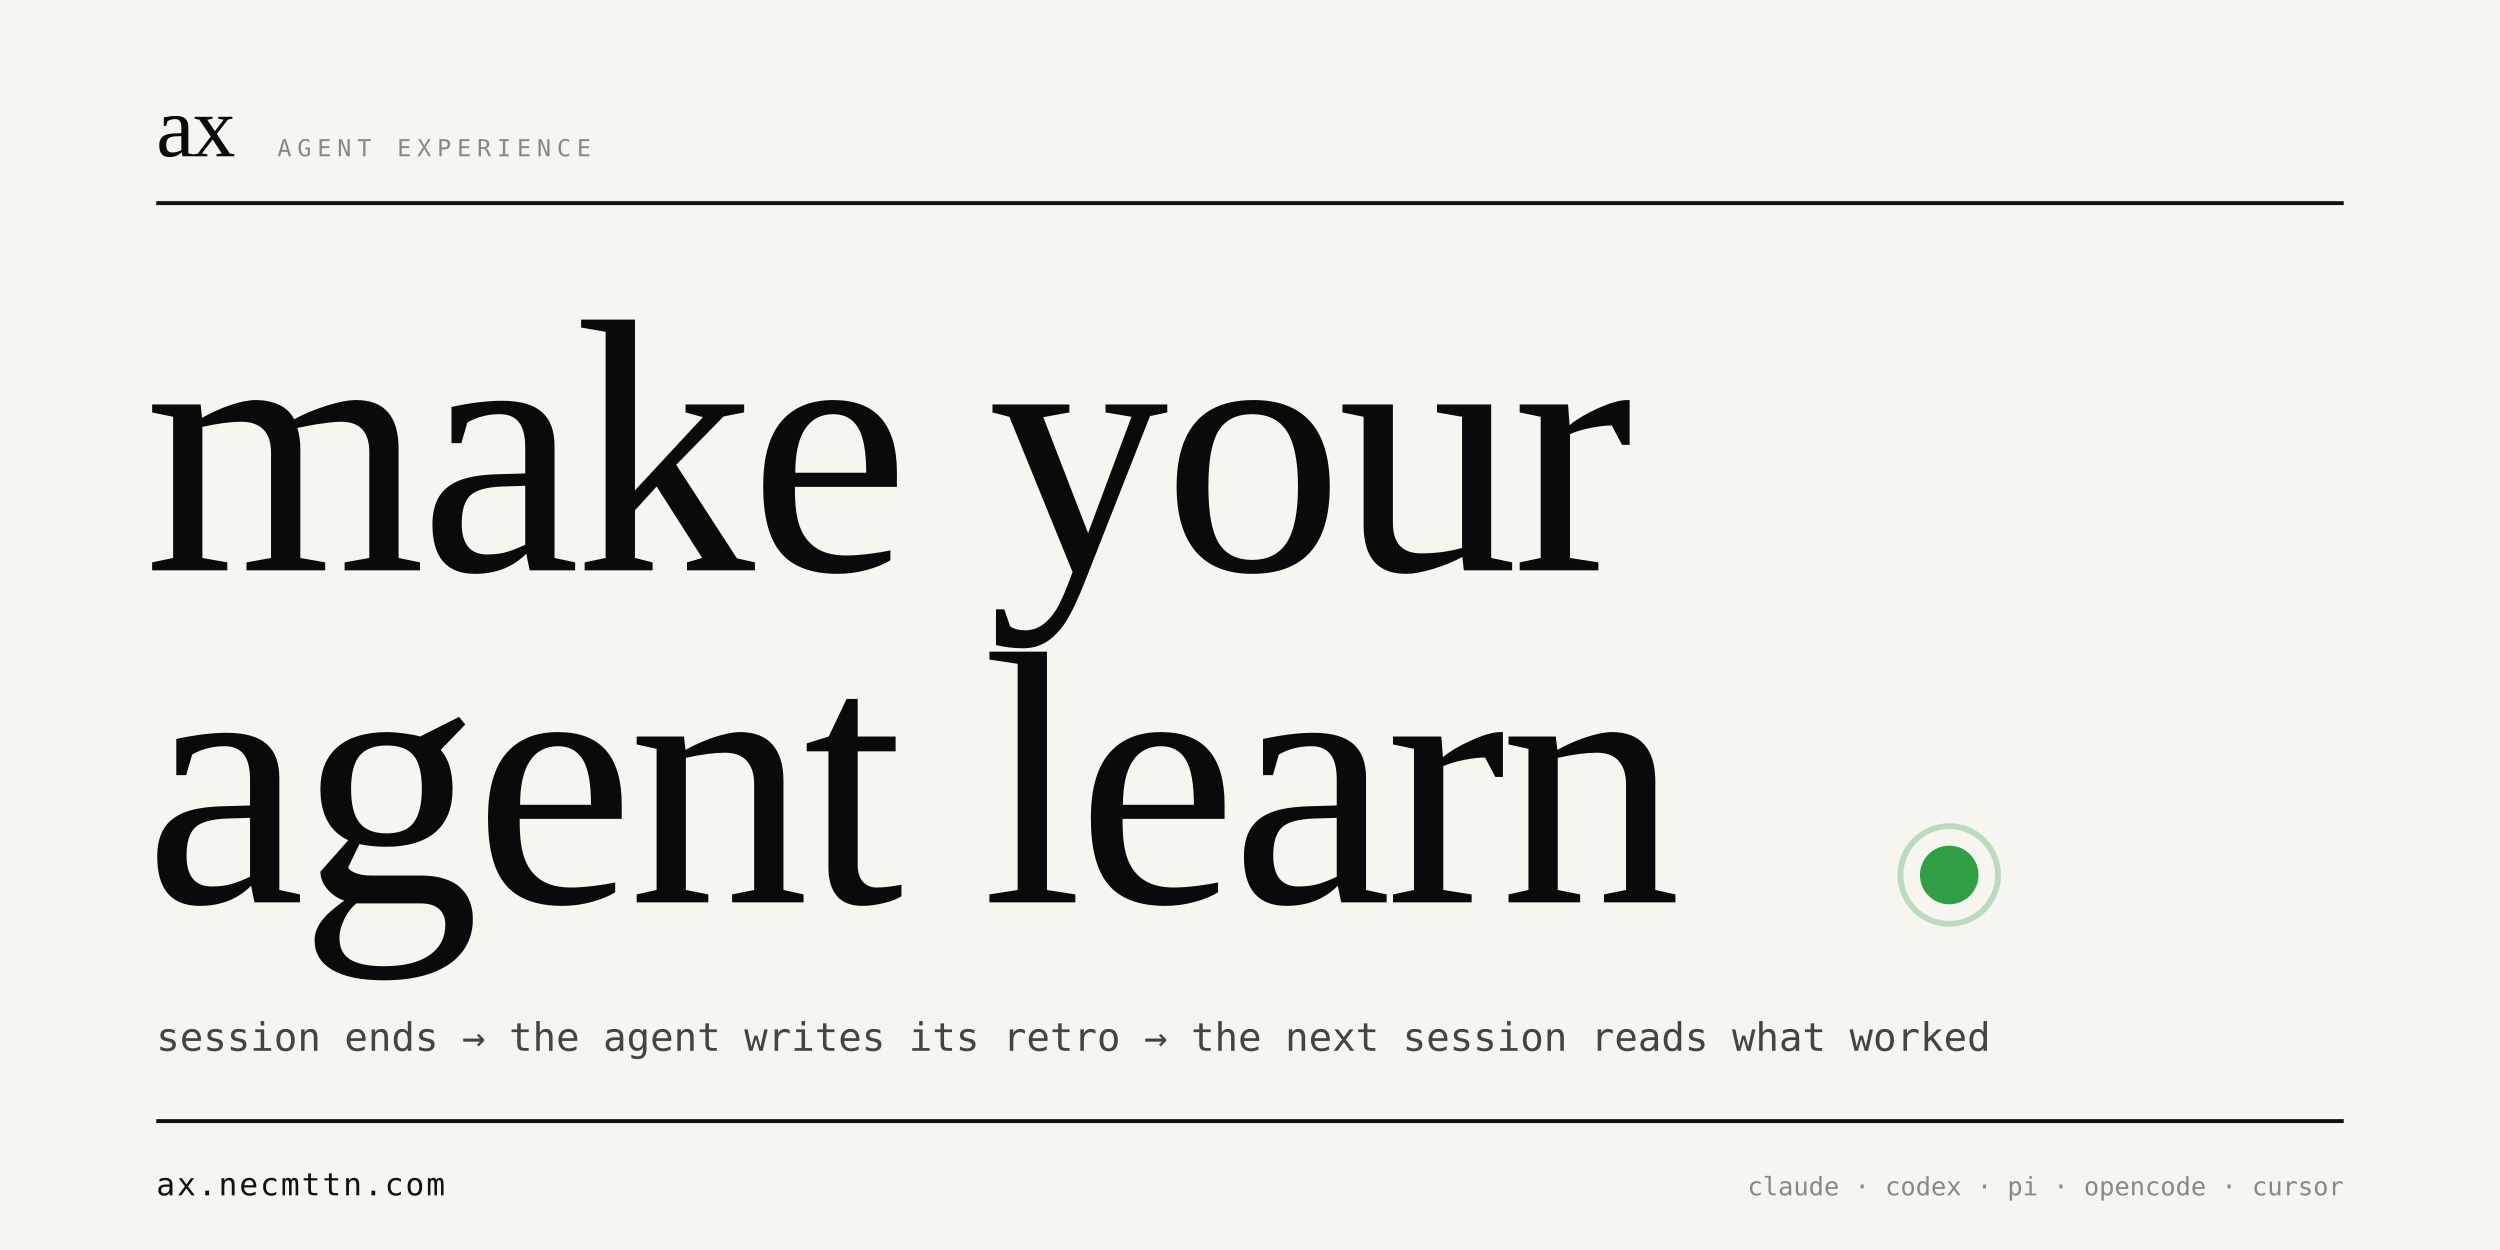
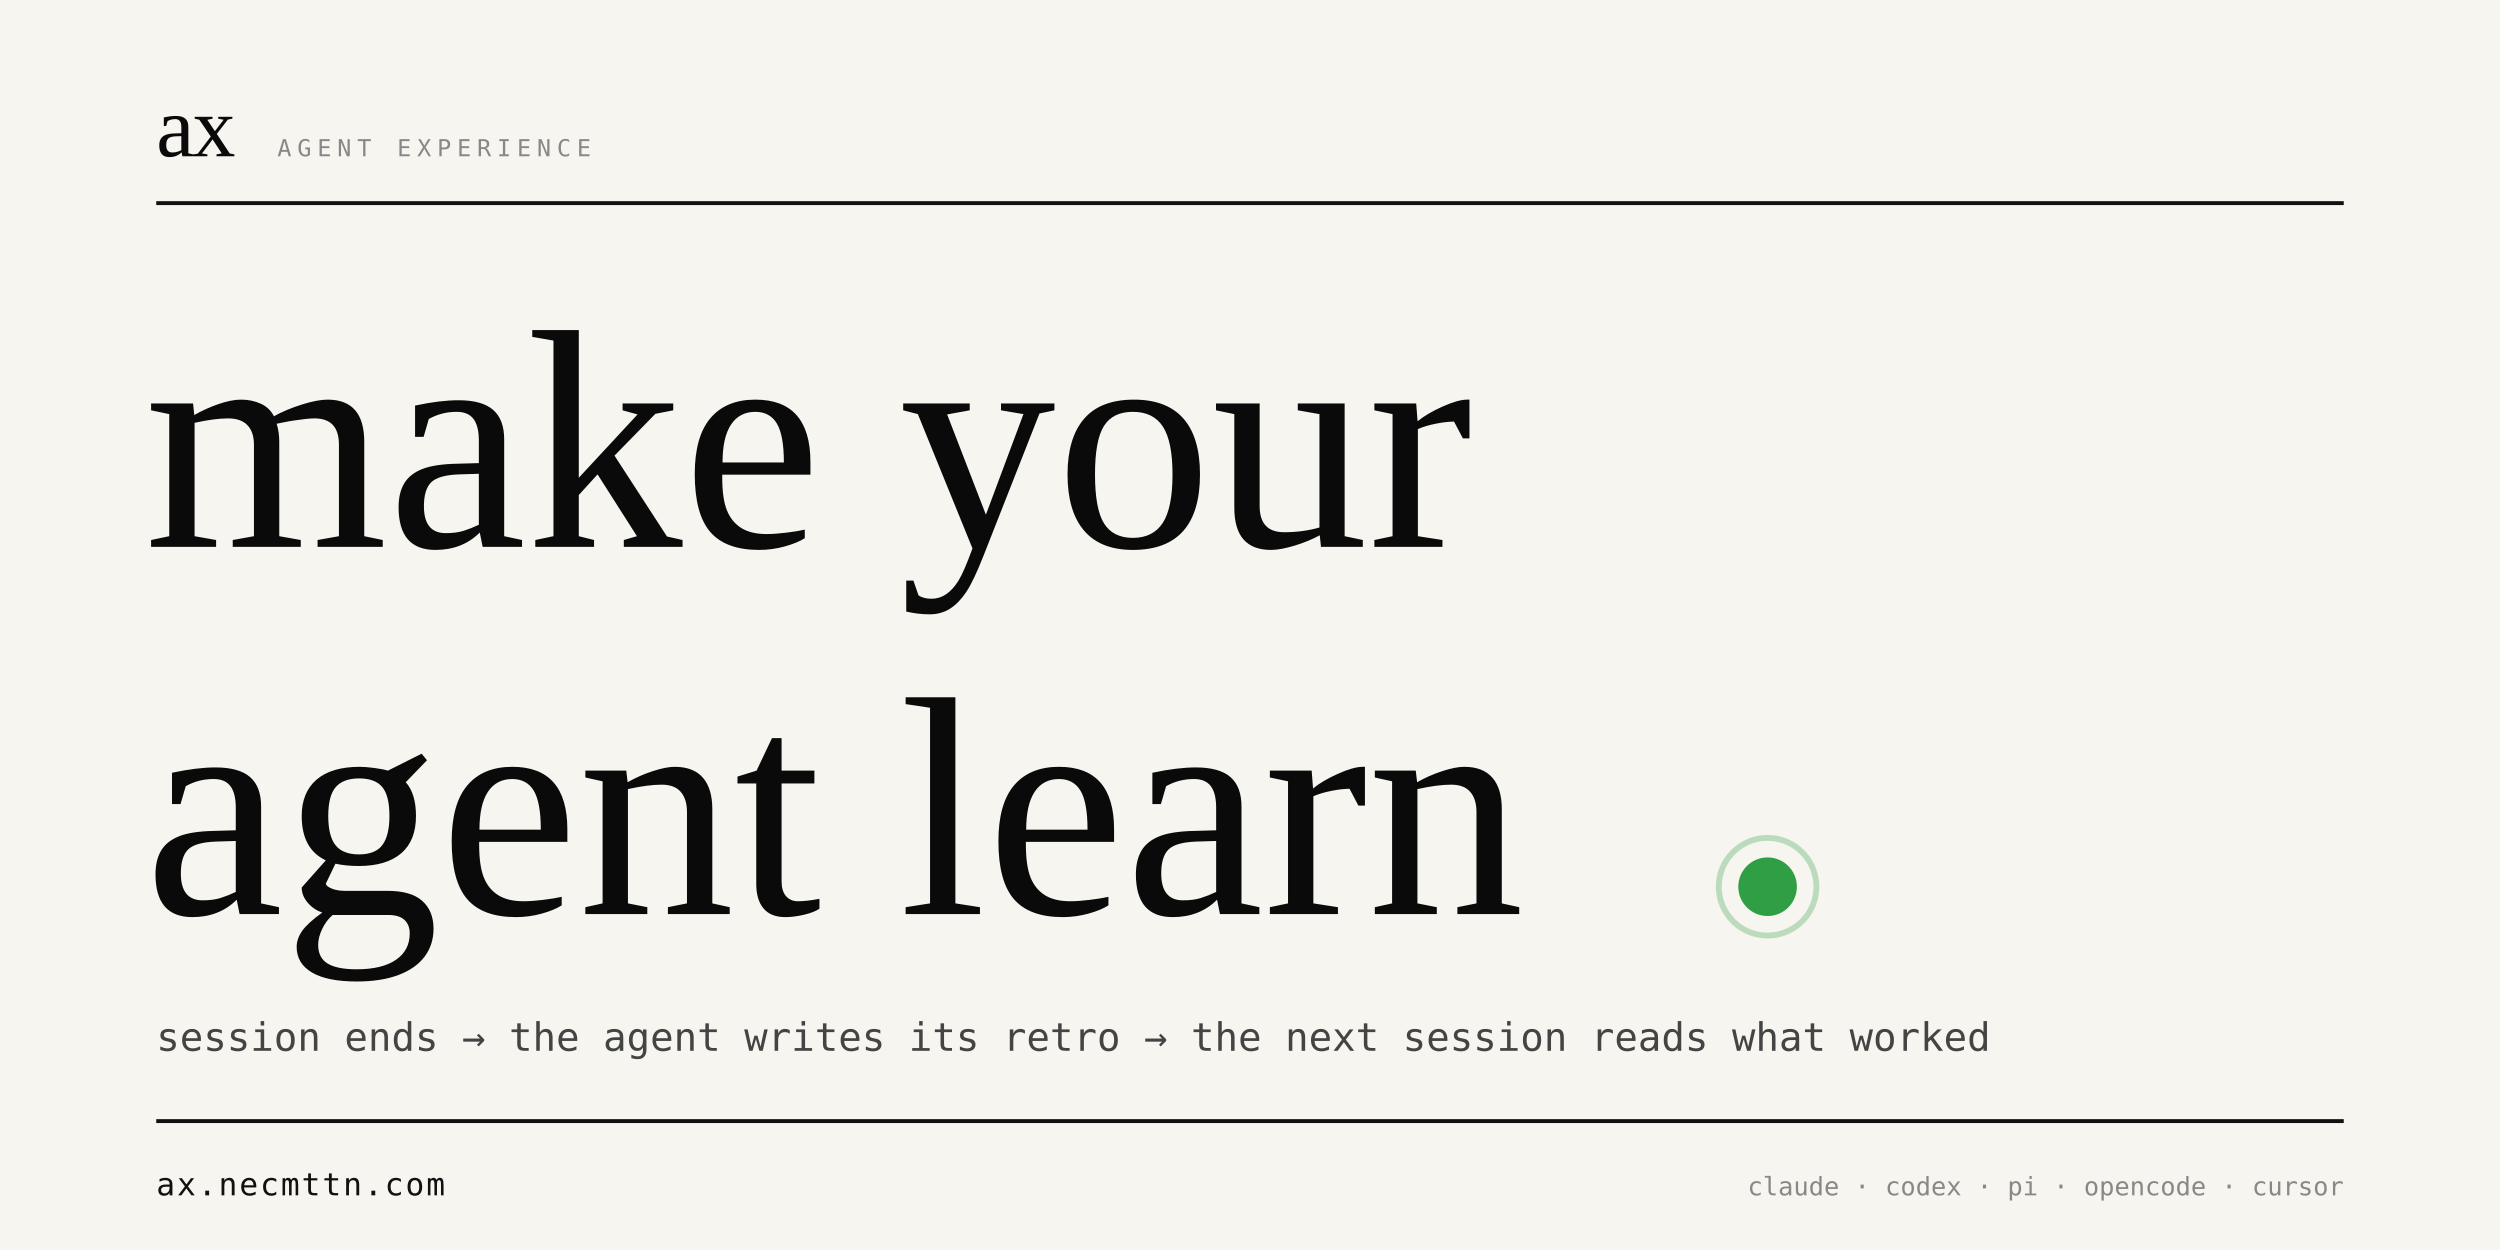
<svg xmlns="http://www.w3.org/2000/svg" viewBox="0 0 1280 640" width="1280" height="640">
  <rect width="1280" height="640" fill="#f6f5f0" />
  <text x="80" y="80" font-family="Georgia, 'Times New Roman', serif" font-size="44" fill="#0a0a0a" letter-spacing="-1">ax</text>
  <text x="142" y="80" font-family="Menlo, SFMono-Regular, monospace" font-size="12" letter-spacing="3" fill="#888">AGENT EXPERIENCE</text>
  <line x1="80" y1="104" x2="1200" y2="104" stroke="#111" stroke-width="2" />
-   <text x="74" y="292" font-family="Georgia, 'Times New Roman', serif" font-size="185" fill="#0a0a0a" letter-spacing="-3">make your</text>
-   <text x="74" y="462" font-family="Georgia, 'Times New Roman', serif" font-size="185" fill="#0a0a0a" letter-spacing="-3">agent learn</text>
-   <g transform="translate(998 448)">
+   <text x="74" y="280" font-family="Georgia, 'Times New Roman', serif" font-size="160" fill="#0a0a0a">make your</text>
+   <text x="74" y="468" font-family="Georgia, 'Times New Roman', serif" font-size="160" fill="#0a0a0a">agent learn</text>
+   <g transform="translate(905 454)">
    <circle r="15" fill="#2f9e44" />
    <circle r="25" fill="none" stroke="#2f9e44" stroke-opacity="0.3" stroke-width="3" />
  </g>
  <text x="80" y="538" font-family="Menlo, SFMono-Regular, monospace" font-size="20" fill="#444">session ends → the agent writes its retro → the next session reads what worked</text>
  <line x1="80" y1="574" x2="1200" y2="574" stroke="#111" stroke-width="2" />
  <text x="80" y="612" font-family="Menlo, SFMono-Regular, monospace" font-size="16" letter-spacing="1" fill="#111">ax.necmttn.com</text>
  <text x="1200" y="612" text-anchor="end" font-family="Menlo, SFMono-Regular, monospace" font-size="13" fill="#888">claude · codex · pi · opencode · cursor</text>
</svg>
